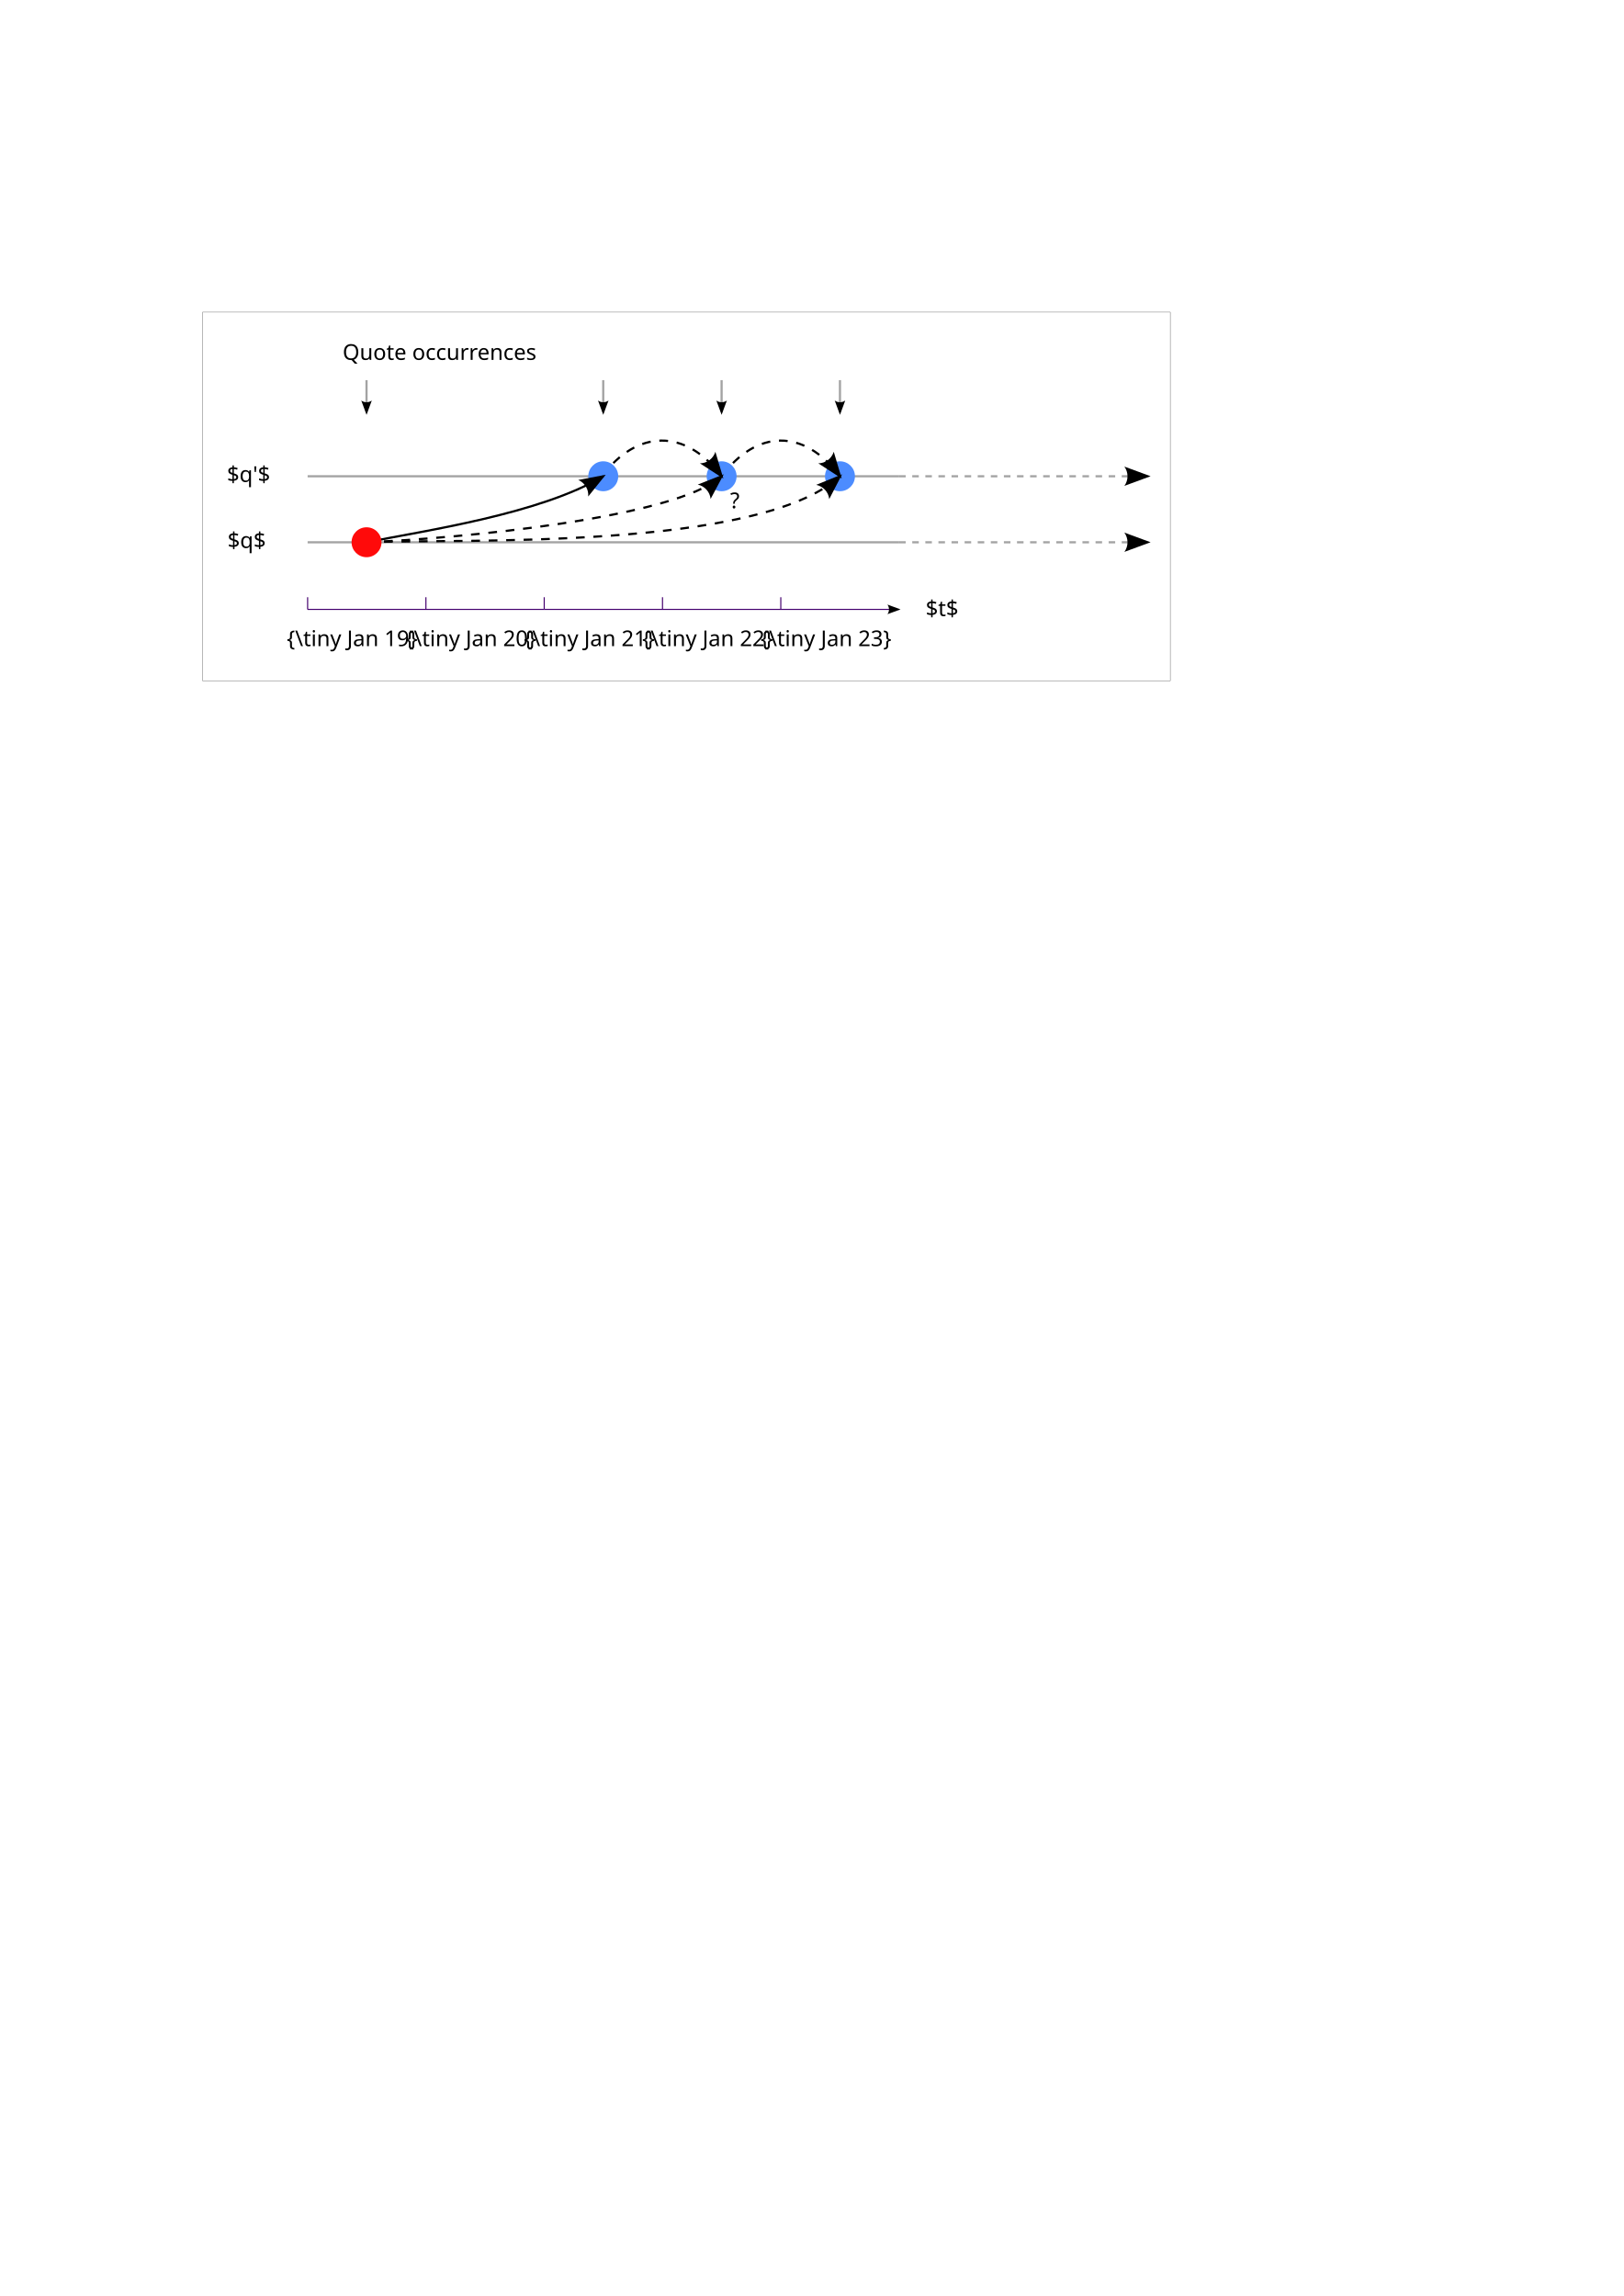
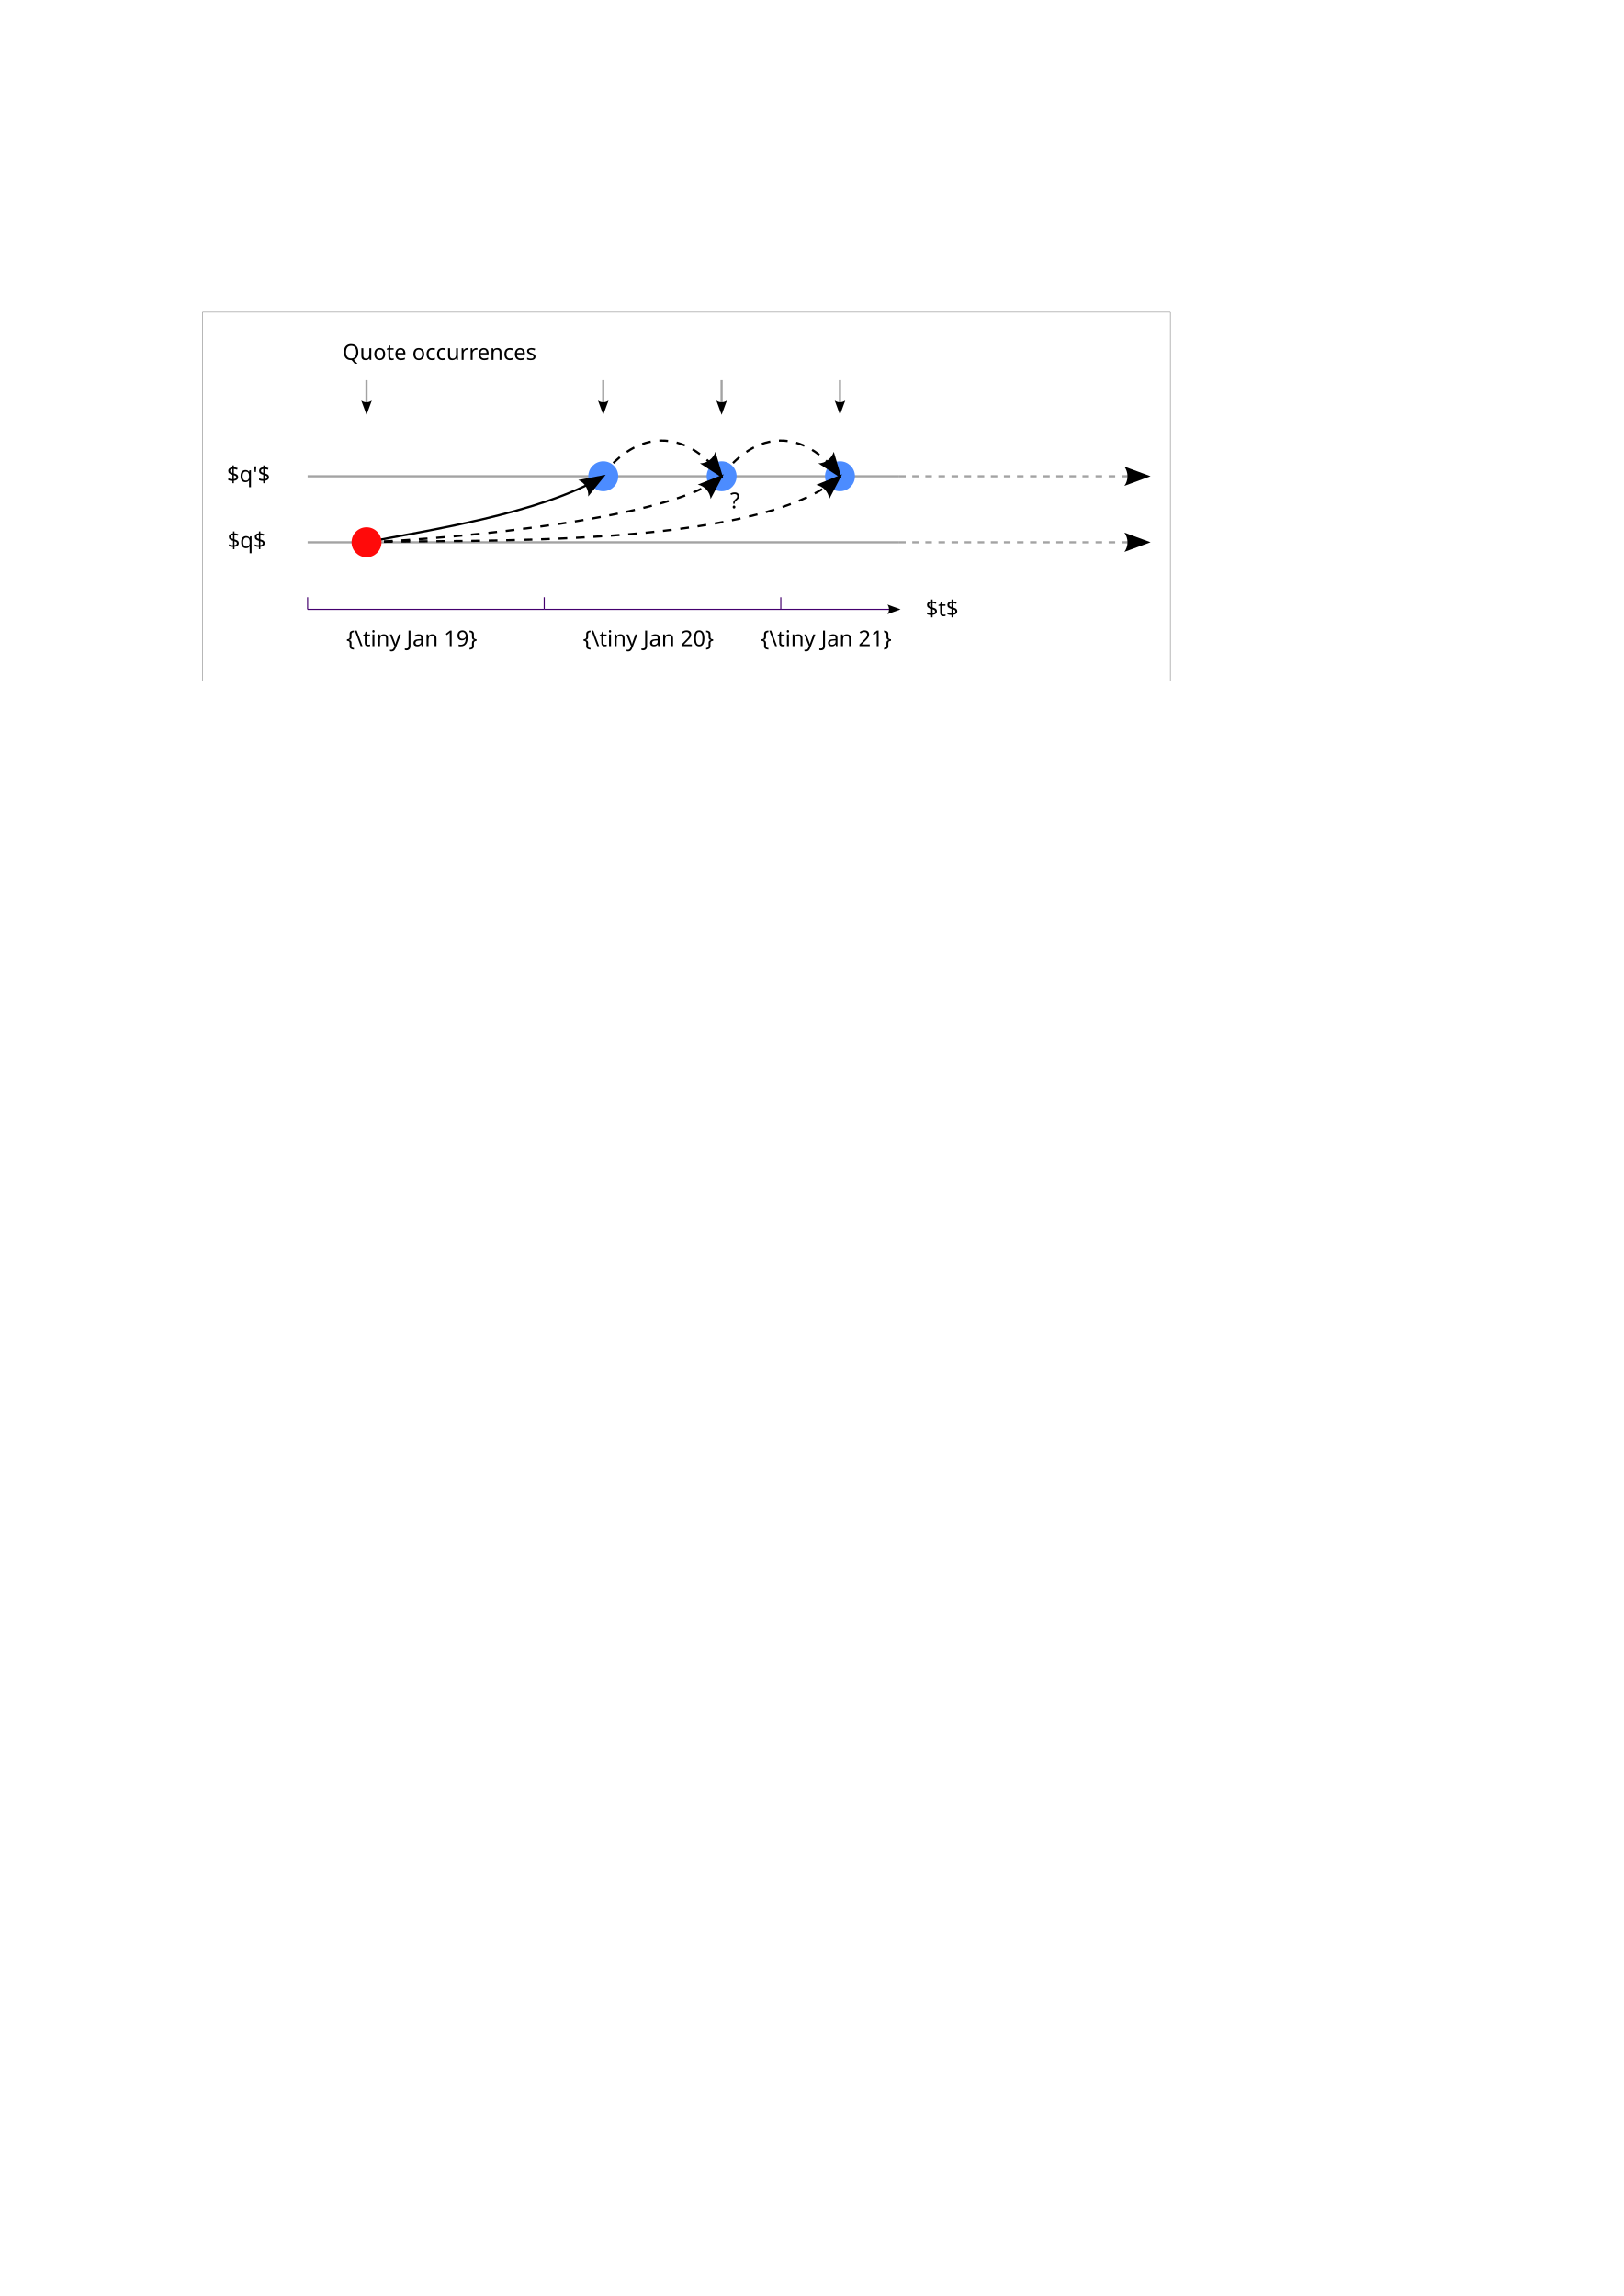
<svg xmlns="http://www.w3.org/2000/svg" version="1.1" width="744.094" height="1052.362" id="svg2">
  <defs id="defs4">
    <marker refX="0" refY="0" orient="auto" id="Arrow2Mend" style="overflow:visible">
      <path d="M 8.719,4.034 -2.207,0.016 8.719,-4.002 c -1.745,2.372 -1.735,5.617 -6e-7,8.035 z" transform="scale(-0.6,-0.6)" id="path3786" style="fill-rule:evenodd;stroke-width:0.625;stroke-linejoin:round" />
    </marker>
    <marker refX="0" refY="0" orient="auto" id="Arrow1Send" style="overflow:visible">
      <path d="M 0,0 5,-5 -12.5,0 5,5 0,0 z" transform="matrix(-0.2,0,0,-0.2,-1.2,0)" id="path3774" style="fill-rule:evenodd;stroke:#000000;stroke-width:1pt" />
    </marker>
    <marker refX="0" refY="0" orient="auto" id="Arrow2Lend" style="overflow:visible">
      <path d="M 8.719,4.034 -2.207,0.016 8.719,-4.002 c -1.745,2.372 -1.735,5.617 -6e-7,8.035 z" transform="matrix(-1.1,0,0,-1.1,-1.1,0)" id="path3780" style="fill-rule:evenodd;stroke-width:0.625;stroke-linejoin:round" />
    </marker>
    <marker refX="0" refY="0" orient="auto" id="Arrow2Lend-3" style="overflow:visible">
      <path d="M 8.719,4.034 -2.207,0.016 8.719,-4.002 c -1.745,2.372 -1.735,5.617 -6e-7,8.035 z" transform="matrix(-1.1,0,0,-1.1,-1.1,0)" id="path3780-4" style="fill-rule:evenodd;stroke-width:0.625;stroke-linejoin:round" />
    </marker>
    <marker refX="0" refY="0" orient="auto" id="Arrow2Lend-0" style="overflow:visible">
      <path d="M 8.719,4.034 -2.207,0.016 8.719,-4.002 c -1.745,2.372 -1.735,5.617 -6e-7,8.035 z" transform="matrix(-1.1,0,0,-1.1,-1.1,0)" id="path3780-3" style="fill-rule:evenodd;stroke-width:0.625;stroke-linejoin:round" />
    </marker>
    <marker refX="0" refY="0" orient="auto" id="Arrow2Lend-0-8" style="overflow:visible">
      <path d="M 8.719,4.034 -2.207,0.016 8.719,-4.002 c -1.745,2.372 -1.735,5.617 -6e-7,8.035 z" transform="matrix(-1.1,0,0,-1.1,-1.1,0)" id="path3780-3-8" style="fill-rule:evenodd;stroke-width:0.625;stroke-linejoin:round" />
    </marker>
    <marker refX="0" refY="0" orient="auto" id="Arrow2Lend-0-1" style="overflow:visible">
      <path d="M 8.719,4.034 -2.207,0.016 8.719,-4.002 c -1.745,2.372 -1.735,5.617 -6e-7,8.035 z" transform="matrix(-1.1,0,0,-1.1,-1.1,0)" id="path3780-3-87" style="fill-rule:evenodd;stroke-width:0.625;stroke-linejoin:round" />
    </marker>
    <marker refX="0" refY="0" orient="auto" id="Arrow2Lend-03" style="overflow:visible">
      <path d="M 8.719,4.034 -2.207,0.016 8.719,-4.002 c -1.745,2.372 -1.735,5.617 -6e-7,8.035 z" transform="matrix(-1.1,0,0,-1.1,-1.1,0)" id="path3780-8" style="fill-rule:evenodd;stroke-width:0.625;stroke-linejoin:round" />
    </marker>
    <marker refX="0" refY="0" orient="auto" id="Arrow2Lend-8" style="overflow:visible">
      <path d="M 8.719,4.034 -2.207,0.016 8.719,-4.002 c -1.745,2.372 -1.735,5.617 -6e-7,8.035 z" transform="matrix(-1.1,0,0,-1.1,-1.1,0)" id="path3780-2" style="fill-rule:evenodd;stroke-width:0.625;stroke-linejoin:round" />
    </marker>
    <marker refX="0" refY="0" orient="auto" id="marker3130" style="overflow:visible">
      <path d="M 8.719,4.034 -2.207,0.016 8.719,-4.002 c -1.745,2.372 -1.735,5.617 -6e-7,8.035 z" transform="matrix(-1.1,0,0,-1.1,-1.1,0)" id="path3132" style="fill-rule:evenodd;stroke-width:0.625;stroke-linejoin:round" />
    </marker>
    <marker refX="0" refY="0" orient="auto" id="Arrow2Mend-3" style="overflow:visible">
      <path d="M 8.719,4.034 -2.207,0.016 8.719,-4.002 c -1.745,2.372 -1.735,5.617 -6e-7,8.035 z" transform="scale(-0.6,-0.6)" id="path3786-8" style="fill-rule:evenodd;stroke-width:0.625;stroke-linejoin:round" />
    </marker>
    <marker refX="0" refY="0" orient="auto" id="Arrow2Mend-6" style="overflow:visible">
      <path d="M 8.719,4.034 -2.207,0.016 8.719,-4.002 c -1.745,2.372 -1.735,5.617 -6e-7,8.035 z" transform="scale(-0.6,-0.6)" id="path3786-80" style="fill-rule:evenodd;stroke-width:0.625;stroke-linejoin:round" />
    </marker>
    <marker refX="0" refY="0" orient="auto" id="Arrow2Mend-8" style="overflow:visible">
      <path d="M 8.719,4.034 -2.207,0.016 8.719,-4.002 c -1.745,2.372 -1.735,5.617 -6e-7,8.035 z" transform="scale(-0.6,-0.6)" id="path3786-1" style="fill-rule:evenodd;stroke-width:0.625;stroke-linejoin:round" />
    </marker>
    <marker refX="0" refY="0" orient="auto" id="marker3058" style="overflow:visible">
      <path d="M 8.719,4.034 -2.207,0.016 8.719,-4.002 c -1.745,2.372 -1.735,5.617 -6e-7,8.035 z" transform="scale(-0.6,-0.6)" id="path3060" style="fill-rule:evenodd;stroke-width:0.625;stroke-linejoin:round" />
    </marker>
    <marker refX="0" refY="0" orient="auto" id="marker3062" style="overflow:visible">
      <path d="M 8.719,4.034 -2.207,0.016 8.719,-4.002 c -1.745,2.372 -1.735,5.617 -6e-7,8.035 z" transform="scale(-0.6,-0.6)" id="path3064" style="fill-rule:evenodd;stroke-width:0.625;stroke-linejoin:round" />
    </marker>
    <marker refX="0" refY="0" orient="auto" id="marker3130-2" style="overflow:visible">
      <path d="M 8.719,4.034 -2.207,0.016 8.719,-4.002 c -1.745,2.372 -1.735,5.617 -6e-7,8.035 z" transform="matrix(-1.1,0,0,-1.1,-1.1,0)" id="path3132-7" style="fill-rule:evenodd;stroke-width:0.625;stroke-linejoin:round" />
    </marker>
    <marker refX="0" refY="0" orient="auto" id="marker3068" style="overflow:visible">
      <path d="M 8.719,4.034 -2.207,0.016 8.719,-4.002 c -1.745,2.372 -1.735,5.617 -6e-7,8.035 z" transform="matrix(-1.1,0,0,-1.1,-1.1,0)" id="path3070" style="fill-rule:evenodd;stroke-width:0.625;stroke-linejoin:round" />
    </marker>
    <marker refX="0" refY="0" orient="auto" id="Arrow2Lend-2" style="overflow:visible">
      <path d="M 8.719,4.034 -2.207,0.016 8.719,-4.002 c -1.745,2.372 -1.735,5.617 -6e-7,8.035 z" transform="matrix(-1.1,0,0,-1.1,-1.1,0)" id="path3780-0" style="fill-rule:evenodd;stroke-width:0.625;stroke-linejoin:round" />
    </marker>
    <marker refX="0" refY="0" orient="auto" id="marker3074" style="overflow:visible">
      <path d="M 8.719,4.034 -2.207,0.016 8.719,-4.002 c -1.745,2.372 -1.735,5.617 -6e-7,8.035 z" transform="matrix(-1.1,0,0,-1.1,-1.1,0)" id="path3076" style="fill-rule:evenodd;stroke-width:0.625;stroke-linejoin:round" />
    </marker>
    <marker refX="0" refY="0" orient="auto" id="marker3130-22" style="overflow:visible">
      <path d="M 8.719,4.034 -2.207,0.016 8.719,-4.002 c -1.745,2.372 -1.735,5.617 -6e-7,8.035 z" transform="matrix(-1.1,0,0,-1.1,-1.1,0)" id="path3132-4" style="fill-rule:evenodd;stroke-width:0.625;stroke-linejoin:round" />
    </marker>
    <marker refX="0" refY="0" orient="auto" id="marker3130-0" style="overflow:visible">
      <path d="M 8.719,4.034 -2.207,0.016 8.719,-4.002 c -1.745,2.372 -1.735,5.617 -6e-7,8.035 z" transform="matrix(-1.1,0,0,-1.1,-1.1,0)" id="path3132-5" style="fill-rule:evenodd;stroke-width:0.625;stroke-linejoin:round" />
    </marker>
    <marker refX="0" refY="0" orient="auto" id="marker3130-0-0" style="overflow:visible">
      <path d="M 8.719,4.034 -2.207,0.016 8.719,-4.002 c -1.745,2.372 -1.735,5.617 -6e-7,8.035 z" transform="matrix(-1.1,0,0,-1.1,-1.1,0)" id="path3132-5-9" style="fill-rule:evenodd;stroke-width:0.625;stroke-linejoin:round" />
    </marker>
    <marker refX="0" refY="0" orient="auto" id="Arrow2Mend-7" style="overflow:visible">
      <path d="M 8.719,4.034 -2.207,0.016 8.719,-4.002 c -1.745,2.372 -1.735,5.617 -6e-7,8.035 z" transform="scale(-0.6,-0.6)" id="path3786-3" style="fill-rule:evenodd;stroke-width:0.625;stroke-linejoin:round" />
    </marker>
    <marker refX="0" refY="0" orient="auto" id="marker3130-0-3" style="overflow:visible">
      <path d="M 8.719,4.034 -2.207,0.016 8.719,-4.002 c -1.745,2.372 -1.735,5.617 -6e-7,8.035 z" transform="matrix(-1.1,0,0,-1.1,-1.1,0)" id="path3132-5-7" style="fill-rule:evenodd;stroke-width:0.625;stroke-linejoin:round" />
    </marker>
    <marker refX="0" refY="0" orient="auto" id="Arrow2Lend-6" style="overflow:visible">
      <path d="M 8.719,4.034 -2.207,0.016 8.719,-4.002 c -1.745,2.372 -1.735,5.617 -6e-7,8.035 z" transform="matrix(-1.1,0,0,-1.1,-1.1,0)" id="path3780-5" style="fill-rule:evenodd;stroke-width:0.625;stroke-linejoin:round" />
    </marker>
    <marker refX="0" refY="0" orient="auto" id="marker3130-1" style="overflow:visible">
      <path d="M 8.719,4.034 -2.207,0.016 8.719,-4.002 c -1.745,2.372 -1.735,5.617 -6e-7,8.035 z" transform="matrix(-1.1,0,0,-1.1,-1.1,0)" id="path3132-3" style="fill-rule:evenodd;stroke-width:0.625;stroke-linejoin:round" />
    </marker>
    <marker refX="0" refY="0" orient="auto" id="marker3130-0-9" style="overflow:visible">
      <path d="M 8.719,4.034 -2.207,0.016 8.719,-4.002 c -1.745,2.372 -1.735,5.617 -6e-7,8.035 z" transform="matrix(-1.1,0,0,-1.1,-1.1,0)" id="path3132-5-93" style="fill-rule:evenodd;stroke-width:0.625;stroke-linejoin:round" />
    </marker>
    <marker refX="0" refY="0" orient="auto" id="marker3130-0-92" style="overflow:visible">
      <path d="M 8.719,4.034 -2.207,0.016 8.719,-4.002 c -1.745,2.372 -1.735,5.617 -6e-7,8.035 z" transform="matrix(-1.1,0,0,-1.1,-1.1,0)" id="path3132-5-3" style="fill-rule:evenodd;stroke-width:0.625;stroke-linejoin:round" />
    </marker>
    <marker refX="0" refY="0" orient="auto" id="marker5329" style="overflow:visible">
      <path d="M 8.719,4.034 -2.207,0.016 8.719,-4.002 c -1.745,2.372 -1.735,5.617 -6e-7,8.035 z" transform="matrix(-1.1,0,0,-1.1,-1.1,0)" id="path5331" style="fill-rule:evenodd;stroke-width:0.625;stroke-linejoin:round" />
    </marker>
    <marker refX="0" refY="0" orient="auto" id="Arrow2Lend-35" style="overflow:visible">
      <path d="M 8.719,4.034 -2.207,0.016 8.719,-4.002 c -1.745,2.372 -1.735,5.617 -6e-7,8.035 z" transform="matrix(-1.1,0,0,-1.1,-1.1,0)" id="path3780-83" style="fill-rule:evenodd;stroke-width:0.625;stroke-linejoin:round" />
    </marker>
    <marker refX="0" refY="0" orient="auto" id="marker3130-8" style="overflow:visible">
      <path d="M 8.719,4.034 -2.207,0.016 8.719,-4.002 c -1.745,2.372 -1.735,5.617 -6e-7,8.035 z" transform="matrix(-1.1,0,0,-1.1,-1.1,0)" id="path3132-41" style="fill-rule:evenodd;stroke-width:0.625;stroke-linejoin:round" />
    </marker>
    <marker refX="0" refY="0" orient="auto" id="marker5337" style="overflow:visible">
      <path d="M 8.719,4.034 -2.207,0.016 8.719,-4.002 c -1.745,2.372 -1.735,5.617 -6e-7,8.035 z" transform="matrix(-1.1,0,0,-1.1,-1.1,0)" id="path5339" style="fill-rule:evenodd;stroke-width:0.625;stroke-linejoin:round" />
    </marker>
    <marker refX="0" refY="0" orient="auto" id="marker5341" style="overflow:visible">
      <path d="M 8.719,4.034 -2.207,0.016 8.719,-4.002 c -1.745,2.372 -1.735,5.617 -6e-7,8.035 z" transform="matrix(-1.1,0,0,-1.1,-1.1,0)" id="path5343" style="fill-rule:evenodd;stroke-width:0.625;stroke-linejoin:round" />
    </marker>
    <marker refX="0" refY="0" orient="auto" id="marker5345" style="overflow:visible">
      <path d="M 8.719,4.034 -2.207,0.016 8.719,-4.002 c -1.745,2.372 -1.735,5.617 -6e-7,8.035 z" transform="matrix(-1.1,0,0,-1.1,-1.1,0)" id="path5347" style="fill-rule:evenodd;stroke-width:0.625;stroke-linejoin:round" />
    </marker>
    <marker refX="0" refY="0" orient="auto" id="Arrow2Lend-01" style="overflow:visible">
      <path d="M 8.719,4.034 -2.207,0.016 8.719,-4.002 c -1.745,2.372 -1.735,5.617 -6e-7,8.035 z" transform="matrix(-1.1,0,0,-1.1,-1.1,0)" id="path3780-6" style="fill-rule:evenodd;stroke-width:0.625;stroke-linejoin:round" />
    </marker>
    <marker refX="0" refY="0" orient="auto" id="marker3130-0-8" style="overflow:visible">
      <path d="M 8.719,4.034 -2.207,0.016 8.719,-4.002 c -1.745,2.372 -1.735,5.617 -6e-7,8.035 z" transform="matrix(-1.1,0,0,-1.1,-1.1,0)" id="path3132-5-0" style="fill-rule:evenodd;stroke-width:0.625;stroke-linejoin:round" />
    </marker>
    <marker refX="0" refY="0" orient="auto" id="marker3130-9" style="overflow:visible">
      <path d="M 8.719,4.034 -2.207,0.016 8.719,-4.002 c -1.745,2.372 -1.735,5.617 -6e-7,8.035 z" transform="matrix(-1.1,0,0,-1.1,-1.1,0)" id="path3132-6" style="fill-rule:evenodd;stroke-width:0.625;stroke-linejoin:round" />
    </marker>
    <marker refX="0" refY="0" orient="auto" id="marker6611" style="overflow:visible">
      <path d="M 8.719,4.034 -2.207,0.016 8.719,-4.002 c -1.745,2.372 -1.735,5.617 -6e-7,8.035 z" transform="matrix(-1.1,0,0,-1.1,-1.1,0)" id="path6613" style="fill-rule:evenodd;stroke-width:0.625;stroke-linejoin:round" />
    </marker>
    <marker refX="0" refY="0" orient="auto" id="marker6615" style="overflow:visible">
      <path d="M 8.719,4.034 -2.207,0.016 8.719,-4.002 c -1.745,2.372 -1.735,5.617 -6e-7,8.035 z" transform="matrix(-1.1,0,0,-1.1,-1.1,0)" id="path6617" style="fill-rule:evenodd;stroke-width:0.625;stroke-linejoin:round" />
    </marker>
    <marker refX="0" refY="0" orient="auto" id="marker5345-3" style="overflow:visible">
      <path d="M 8.719,4.034 -2.207,0.016 8.719,-4.002 c -1.745,2.372 -1.735,5.617 -6e-7,8.035 z" transform="matrix(-1.1,0,0,-1.1,-1.1,0)" id="path5347-8" style="fill-rule:evenodd;stroke-width:0.625;stroke-linejoin:round" />
    </marker>
    <marker refX="0" refY="0" orient="auto" id="marker5345-4" style="overflow:visible">
      <path d="M 8.719,4.034 -2.207,0.016 8.719,-4.002 c -1.745,2.372 -1.735,5.617 -6e-7,8.035 z" transform="matrix(-1.1,0,0,-1.1,-1.1,0)" id="path5347-1" style="fill-rule:evenodd;stroke-width:0.625;stroke-linejoin:round" />
    </marker>
  </defs>
  <g id="layer1" style="display:inline" />
  <g id="layer3" style="display:inline" />
  <text style="font-size:40px;font-style:normal;font-weight:normal;line-height:125%;letter-spacing:0px;word-spacing:0px;fill:#000000;fill-opacity:1;stroke:none;font-family:Sans" xml:space="preserve" id="text3033" y="530.508" x="139.073">
    <tspan id="tspan3035" y="530.508" x="139.073" />
  </text>
  <rect style="fill:none;stroke:#000000;stroke-width:0.117;stroke-linecap:round;stroke-linejoin:round;stroke-miterlimit:4;stroke-opacity:1;stroke-dasharray:none;stroke-dashoffset:0;display:inline" id="rect6504-5" y="143.084" x="92.828" height="168.944" width="443.483" />
  <g id="g3156">
    <g id="g3422">
      <text style="font-size:10px;font-style:normal;font-weight:normal;line-height:125%;letter-spacing:0px;word-spacing:0px;fill:#000000;fill-opacity:1;stroke:none;display:inline;font-family:Sans" xml:space="preserve" id="text3037-4" y="164.952" x="157.002">
        <tspan id="tspan3039-9" y="164.952" x="157.002">Quote occurrences</tspan>
      </text>
      <path style="fill:none;stroke:#a3a3a3;stroke-width:1px;stroke-linecap:butt;stroke-linejoin:miter;stroke-opacity:1;marker-end:url(#Arrow2Mend);display:inline" id="path3041-5" d="m 167.965,174.237 0,14.57" />
      <path style="fill:none;stroke:#a3a3a3;stroke-width:1px;stroke-linecap:butt;stroke-linejoin:miter;stroke-opacity:1;marker-end:url(#Arrow2Mend);display:inline" id="path3041-0-6" d="m 276.446,174.237 0,14.57" />
      <path style="fill:none;stroke:#a3a3a3;stroke-width:1px;stroke-linecap:butt;stroke-linejoin:miter;stroke-opacity:1;marker-end:url(#Arrow2Mend);display:inline" id="path3041-8-4" d="m 384.927,174.237 0,14.57" />
      <path style="fill:none;stroke:#a3a3a3;stroke-width:1px;stroke-linecap:butt;stroke-linejoin:miter;stroke-opacity:1;marker-end:url(#Arrow2Mend);display:inline" id="path3041-0-6-9" d="m 330.686,174.237 0,14.57" />
    </g>
    <path d="m 140.976,218.294 271.08,0" id="path4092-2" style="fill:none;stroke:#a3a3a3;stroke-width:1px;stroke-linecap:butt;stroke-linejoin:miter;stroke-opacity:1;marker-end:none;display:inline" />
    <path d="m 412.056,218.294 113.901,0" id="path2985-73-4-6" style="fill:none;stroke:#a3a3a3;stroke-width:1;stroke-linecap:butt;stroke-linejoin:miter;stroke-miterlimit:4;stroke-opacity:1;stroke-dasharray:3, 3;stroke-dashoffset:0;marker-end:url(#Arrow2Lend);display:inline" />
    <path d="m 140.976,248.552 271.08,0" id="path4092-2-0" style="fill:none;stroke:#a3a3a3;stroke-width:1px;stroke-linecap:butt;stroke-linejoin:miter;stroke-opacity:1;marker-end:none;display:inline" />
    <path d="m 391.796,218.294 a 6.859,6.859 0 0 1 -13.719,0 6.859,6.859 0 1 1 13.719,0 z" id="path4199-24-449-6-5" style="fill:#4c8cff;fill-opacity:1;stroke:none;display:inline" />
    <path d="m 330.696,218.294 c 16.033,-21.465 37.67,-22.14 54.24,0" id="path3219-7-7" style="fill:none;stroke:#000000;stroke-width:1;stroke-linecap:butt;stroke-linejoin:miter;stroke-miterlimit:4;stroke-opacity:1;stroke-dasharray:4, 4;stroke-dashoffset:0;marker-end:url(#marker3130-0);display:inline" />
    <path d="m 337.555,218.294 a 6.859,6.859 0 0 1 -13.719,0 6.859,6.859 0 1 1 13.719,0 z" id="path4199-24-449-6-5-8" style="fill:#4c8cff;fill-opacity:1;stroke:none;display:inline" />
    <path d="m 275.858,218.294 c 16.033,-21.465 38.267,-22.14 54.837,0" id="path3219-7" style="fill:none;stroke:#000000;stroke-width:1;stroke-linecap:butt;stroke-linejoin:miter;stroke-miterlimit:4;stroke-opacity:1;stroke-dasharray:4, 4;stroke-dashoffset:0;marker-end:url(#marker3130-0);display:inline" />
    <text x="103.997" y="220.896" id="text4753-2-0" xml:space="preserve" style="font-size:10px;font-style:normal;font-variant:normal;font-weight:normal;font-stretch:normal;line-height:125%;letter-spacing:0px;word-spacing:0px;fill:#000000;fill-opacity:1;stroke:none;display:inline;font-family:Norasi;-inkscape-font-specification:Norasi">
      <tspan x="103.997" y="220.896" id="tspan4755-7-3">$q'$</tspan>
    </text>
    <text x="104.271" y="251.154" id="text4757-5-8" xml:space="preserve" style="font-size:10px;font-style:normal;font-variant:normal;font-weight:normal;font-stretch:normal;line-height:125%;letter-spacing:0px;word-spacing:0px;fill:#000000;fill-opacity:1;stroke:none;display:inline;font-family:Norasi;-inkscape-font-specification:Norasi">
      <tspan x="104.271" y="251.154" id="tspan4759-4-7">$q$</tspan>
    </text>
    <text x="424.196" y="282.37" id="text5775-2-0" xml:space="preserve" style="font-size:10px;font-style:normal;font-variant:normal;font-weight:normal;font-stretch:normal;line-height:125%;letter-spacing:0px;word-spacing:0px;fill:#000000;fill-opacity:1;stroke:none;display:inline;font-family:Norasi;-inkscape-font-specification:Norasi">
      <tspan x="424.196" y="282.37" id="tspan5777-9-4">$t$</tspan>
    </text>
    <path d="m 283.315,218.294 a 6.859,6.859 0 0 1 -13.719,0 6.859,6.859 0 1 1 13.719,0 z" id="path4199-24-26-9-4" style="fill:#4c8cff;fill-opacity:1;stroke:none;display:inline" />
    <path d="m 167.974,248.534 c 26.785,-5.313 79.732,-12.972 108.481,-30.241" id="path4985-8" style="fill:none;stroke:#000000;stroke-width:1px;stroke-linecap:butt;stroke-linejoin:miter;stroke-opacity:1;marker-end:url(#marker3130);display:inline" />
    <path d="m 167.974,248.534 c 41.686,-1.671 141.091,-10.931 162.721,-30.241" id="path4985-8-3" style="fill:none;stroke:#000000;stroke-width:1;stroke-linecap:butt;stroke-linejoin:miter;stroke-miterlimit:4;stroke-opacity:1;stroke-dasharray:4, 4;stroke-dashoffset:0;marker-end:url(#marker3130);display:inline" />
    <text x="343.266" y="232.929" id="text4385" xml:space="preserve" style="font-size:10px;font-style:normal;font-weight:normal;line-height:125%;letter-spacing:0px;word-spacing:0px;fill:#000000;fill-opacity:1;stroke:none;font-family:Sans">
      <tspan x="343.266" y="232.929" id="tspan4387" style="text-align:center;text-anchor:middle">?</tspan>
    </text>
    <path d="m 412.056,248.552 113.901,0" id="path2985-73-4-6-0" style="fill:none;stroke:#a3a3a3;stroke-width:1;stroke-linecap:butt;stroke-linejoin:miter;stroke-miterlimit:4;stroke-opacity:1;stroke-dasharray:3, 3;stroke-dashoffset:0;marker-end:url(#Arrow2Lend);display:inline" />
    <path d="m 167.974,248.534 c 41.686,-1.671 179.41,4.054 216.962,-30.241" id="path4985-8-3-7" style="fill:none;stroke:#000000;stroke-width:1;stroke-linecap:butt;stroke-linejoin:miter;stroke-miterlimit:4;stroke-opacity:1;stroke-dasharray:4, 4;stroke-dashoffset:0;marker-end:url(#marker3130);display:inline" />
    <path d="m 174.834,248.534 a 6.859,6.859 0 0 1 -13.719,0 6.859,6.859 0 1 1 13.719,0 z" id="path4199-1-4-5" style="fill:#ff0a0a;fill-opacity:1;stroke:none;display:inline" />
-     <text x="167.889" y="296.152" id="text4542" xml:space="preserve" style="font-size:10px;font-style:normal;font-weight:normal;text-align:center;line-height:125%;letter-spacing:0px;word-spacing:0px;text-anchor:middle;fill:#000000;fill-opacity:1;stroke:none;font-family:Sans">
-       <tspan x="167.889" y="296.152" id="tspan4544">{\tiny Jan 19}</tspan>
+     <text x="195.189" y="296.152" id="text4542" xml:space="preserve" style="font-size:10px;font-style:normal;font-weight:normal;text-align:center;line-height:125%;letter-spacing:0px;word-spacing:0px;text-anchor:middle;fill:#000000;fill-opacity:1;stroke:none;font-family:Sans">
+       <tspan x="195.189" y="296.152" id="tspan4544">{\tiny Jan 19}</tspan>
    </text>
-     <text x="222.312" y="296.152" id="text4542-7" xml:space="preserve" style="font-size:10px;font-style:normal;font-weight:normal;text-align:center;line-height:125%;letter-spacing:0px;word-spacing:0px;text-anchor:middle;fill:#000000;fill-opacity:1;stroke:none;display:inline;font-family:Sans">
-       <tspan x="222.312" y="296.152" id="tspan4544-6">{\tiny Jan 20}</tspan>
+     <text x="303.608" y="296.152" id="text4542-3" xml:space="preserve" style="font-size:10px;font-style:normal;font-weight:normal;text-align:center;line-height:125%;letter-spacing:0px;word-spacing:0px;text-anchor:middle;fill:#000000;fill-opacity:1;stroke:none;display:inline;font-family:Sans">
+       <tspan x="303.608" y="296.152" id="tspan4544-63">{\tiny Jan 20}</tspan>
    </text>
-     <text x="276.553" y="296.152" id="text4542-3" xml:space="preserve" style="font-size:10px;font-style:normal;font-weight:normal;text-align:center;line-height:125%;letter-spacing:0px;word-spacing:0px;text-anchor:middle;fill:#000000;fill-opacity:1;stroke:none;display:inline;font-family:Sans">
-       <tspan x="276.553" y="296.152" id="tspan4544-63">{\tiny Jan 21}</tspan>
-     </text>
-     <text x="330.793" y="296.152" id="text4542-0" xml:space="preserve" style="font-size:10px;font-style:normal;font-weight:normal;text-align:center;line-height:125%;letter-spacing:0px;word-spacing:0px;text-anchor:middle;fill:#000000;fill-opacity:1;stroke:none;display:inline;font-family:Sans">
-       <tspan x="330.793" y="296.152" id="tspan4544-3">{\tiny Jan 22}</tspan>
-     </text>
-     <text x="385.034" y="296.152" id="text4542-6" xml:space="preserve" style="font-size:10px;font-style:normal;font-weight:normal;text-align:center;line-height:125%;letter-spacing:0px;word-spacing:0px;text-anchor:middle;fill:#000000;fill-opacity:1;stroke:none;display:inline;font-family:Sans">
-       <tspan x="385.034" y="296.152" id="tspan4544-638">{\tiny Jan 23}</tspan>
+     <text x="385.13" y="296.152" id="text4542-6" xml:space="preserve" style="font-size:10px;font-style:normal;font-weight:normal;text-align:center;line-height:125%;letter-spacing:0px;word-spacing:0px;text-anchor:middle;fill:#000000;fill-opacity:1;stroke:none;display:inline;font-family:Sans">
+       <tspan x="385.13" y="296.152" id="tspan4544-638">{\tiny Jan 21}</tspan>
    </text>
    <path d="m 249.396,273.733 0,5.582" id="path4540-30-3-9" style="fill:none;stroke:#44006e;stroke-width:0.5;stroke-linecap:butt;stroke-linejoin:miter;stroke-miterlimit:4;stroke-opacity:1;stroke-dasharray:none;display:inline" />
    <path d="m 357.816,273.733 0,5.582" id="path4540-14-8-1" style="fill:none;stroke:#44006e;stroke-width:0.5;stroke-linecap:butt;stroke-linejoin:miter;stroke-miterlimit:4;stroke-opacity:1;stroke-dasharray:none;display:inline" />
    <path d="m 249.396,279.315 108.42,0" id="path5557-2" style="fill:none;stroke:#44006e;stroke-width:0.5;stroke-linecap:butt;stroke-linejoin:miter;stroke-miterlimit:4;stroke-opacity:1;stroke-dasharray:none" />
    <path d="m 140.976,279.315 108.42,0" id="path5557-7-1" style="fill:none;stroke:#44006e;stroke-width:0.5;stroke-linecap:butt;stroke-linejoin:miter;stroke-miterlimit:4;stroke-opacity:1;stroke-dasharray:none;display:inline" />
    <path d="m 140.976,273.733 0,5.582" id="path4540-30-3-1-5" style="fill:none;stroke:#44006e;stroke-width:0.5;stroke-linecap:butt;stroke-linejoin:miter;stroke-miterlimit:4;stroke-opacity:1;stroke-dasharray:none;display:inline" />
    <path d="m 357.816,279.315 54.21,0" id="path5557-0-6" style="fill:none;stroke:#44006e;stroke-width:0.5;stroke-linecap:butt;stroke-linejoin:miter;stroke-miterlimit:4;stroke-opacity:1;stroke-dasharray:none;marker-end:url(#marker5345);display:inline" />
-     <path d="m 195.186,273.733 0,5.582" id="path4540-30-3-9-6" style="fill:none;stroke:#44006e;stroke-width:0.5;stroke-linecap:butt;stroke-linejoin:miter;stroke-miterlimit:4;stroke-opacity:1;stroke-dasharray:none;display:inline" />
-     <path d="m 303.606,273.733 0,5.582" id="path4540-30-3-9-2" style="fill:none;stroke:#44006e;stroke-width:0.5;stroke-linecap:butt;stroke-linejoin:miter;stroke-miterlimit:4;stroke-opacity:1;stroke-dasharray:none;display:inline" />
  </g>
  <text style="font-size:10px;font-style:normal;font-weight:normal;line-height:125%;letter-spacing:0px;word-spacing:0px;fill:#000000;fill-opacity:1;stroke:none;font-family:Sans" xml:space="preserve" id="text6559" y="298.72" x="276.159">
    <tspan id="tspan6561" y="298.72" x="276.159" />
  </text>
</svg>
